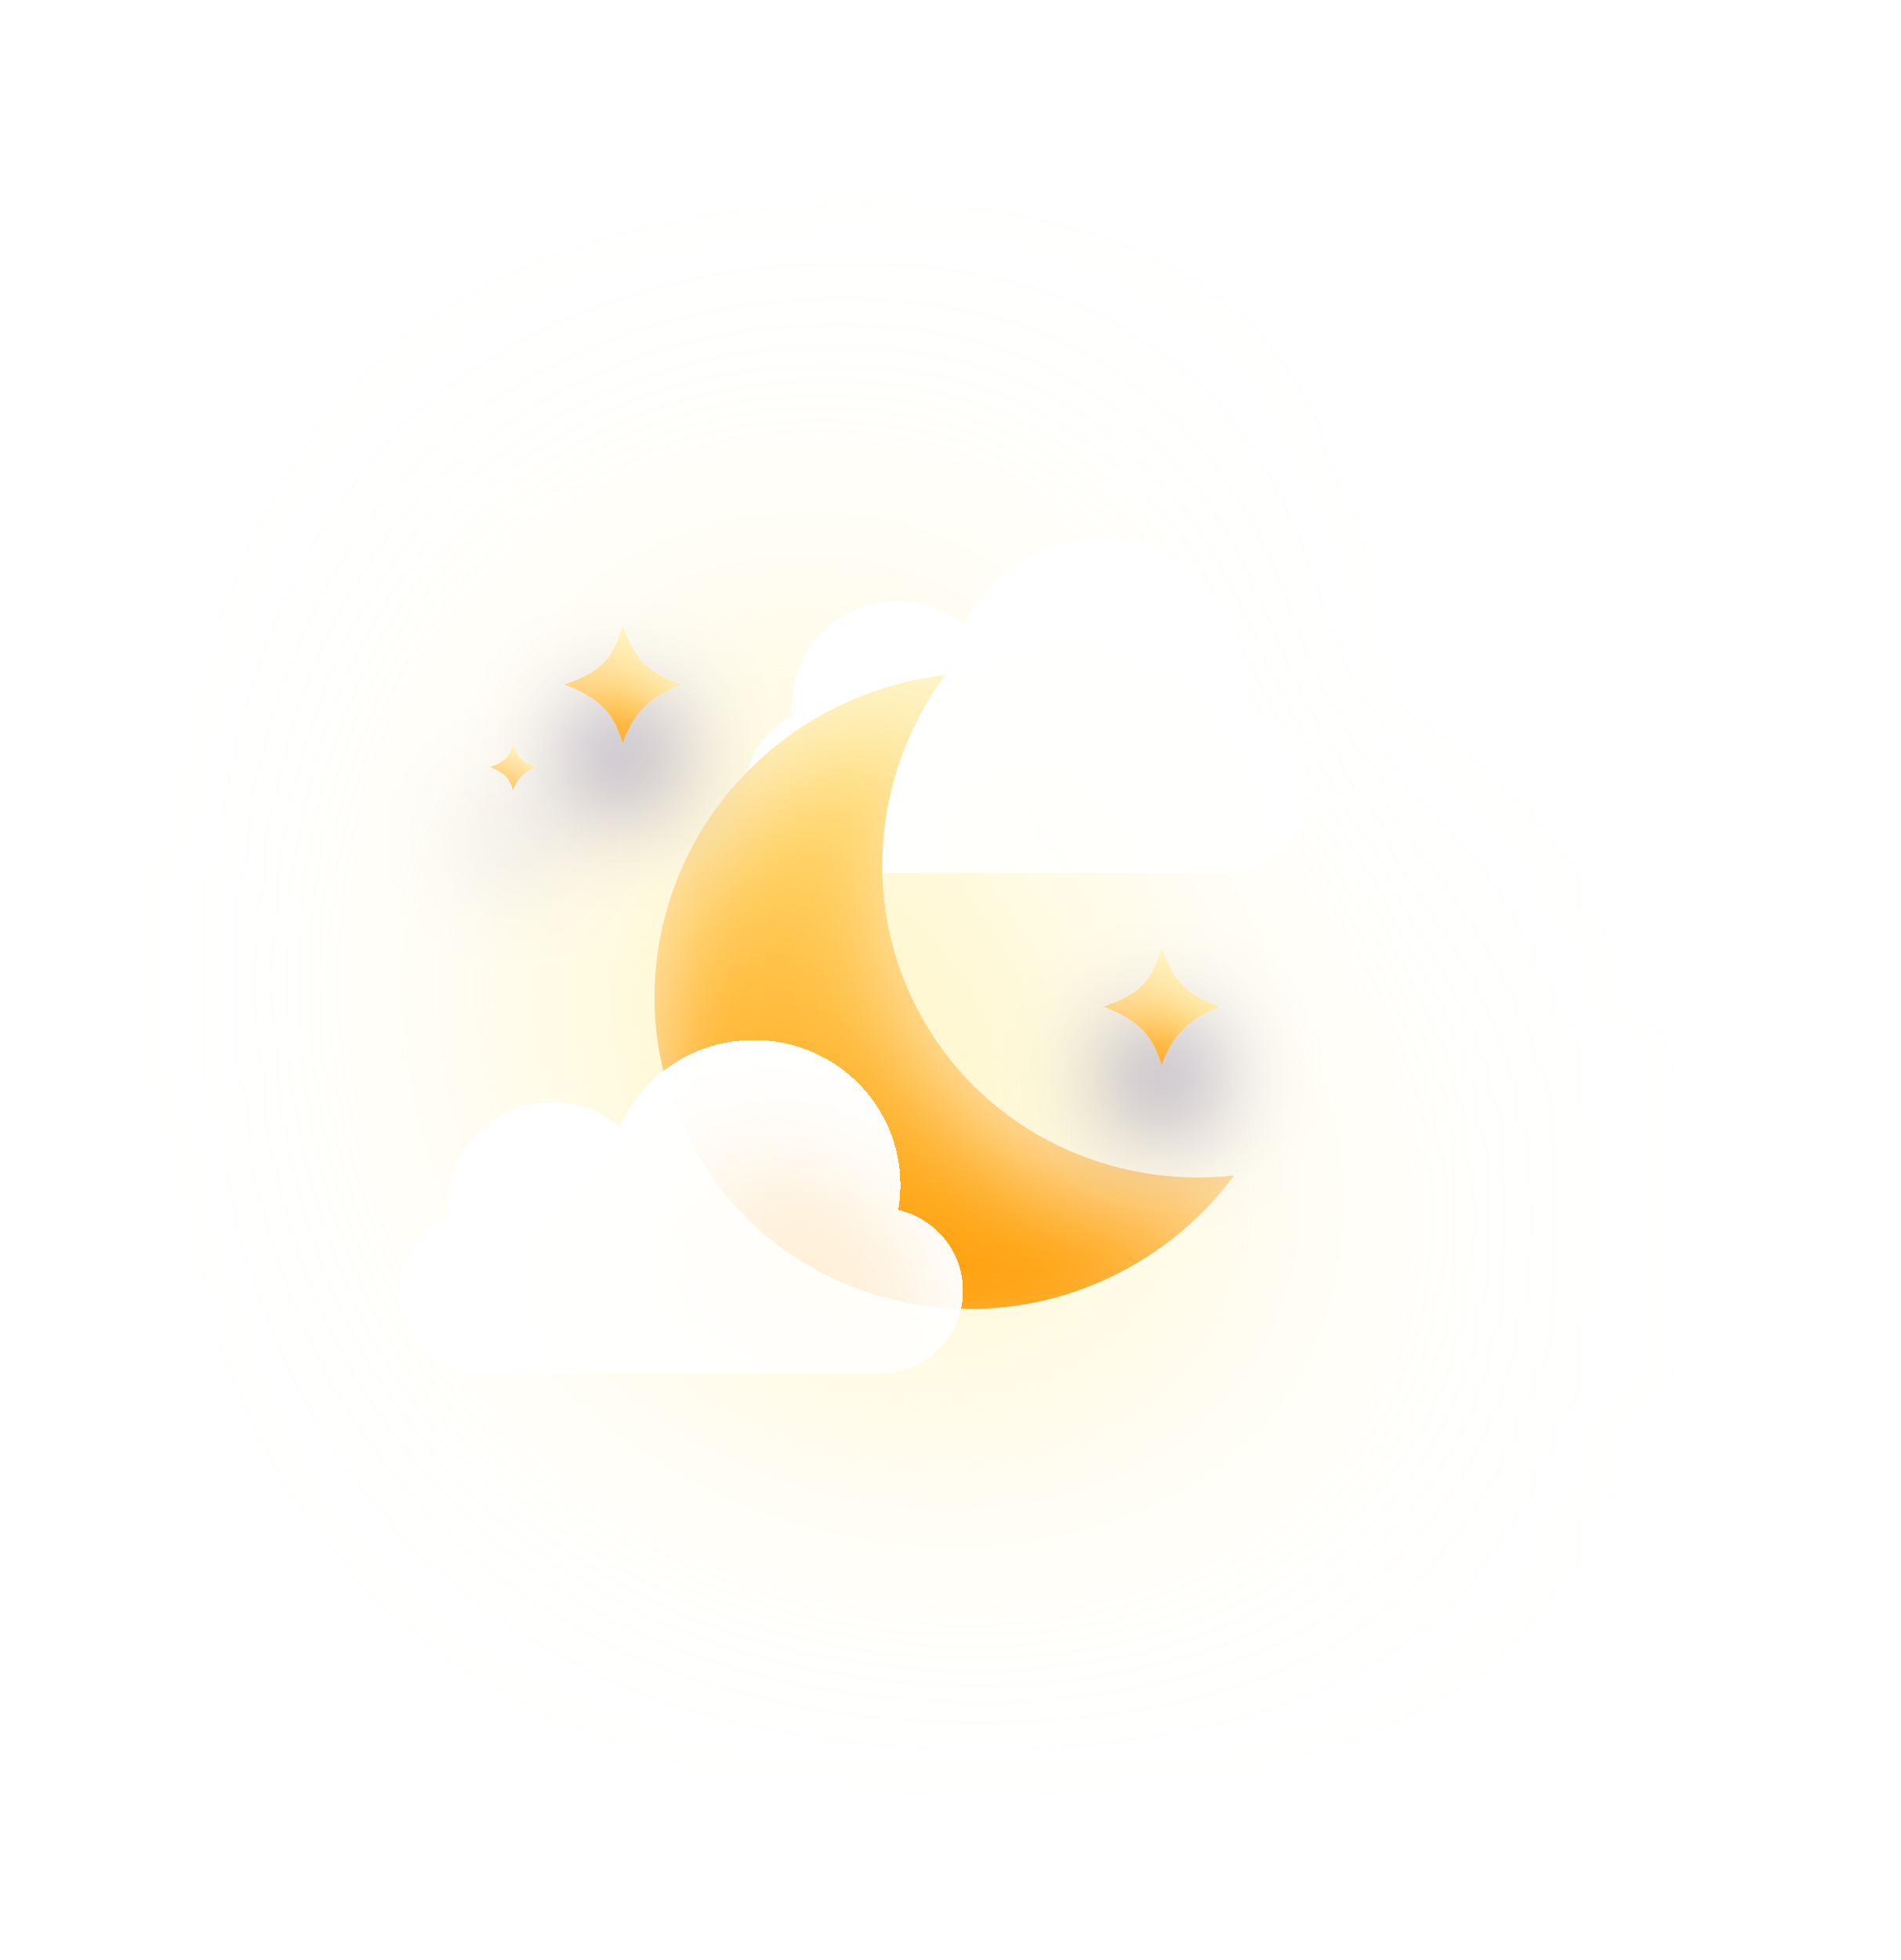
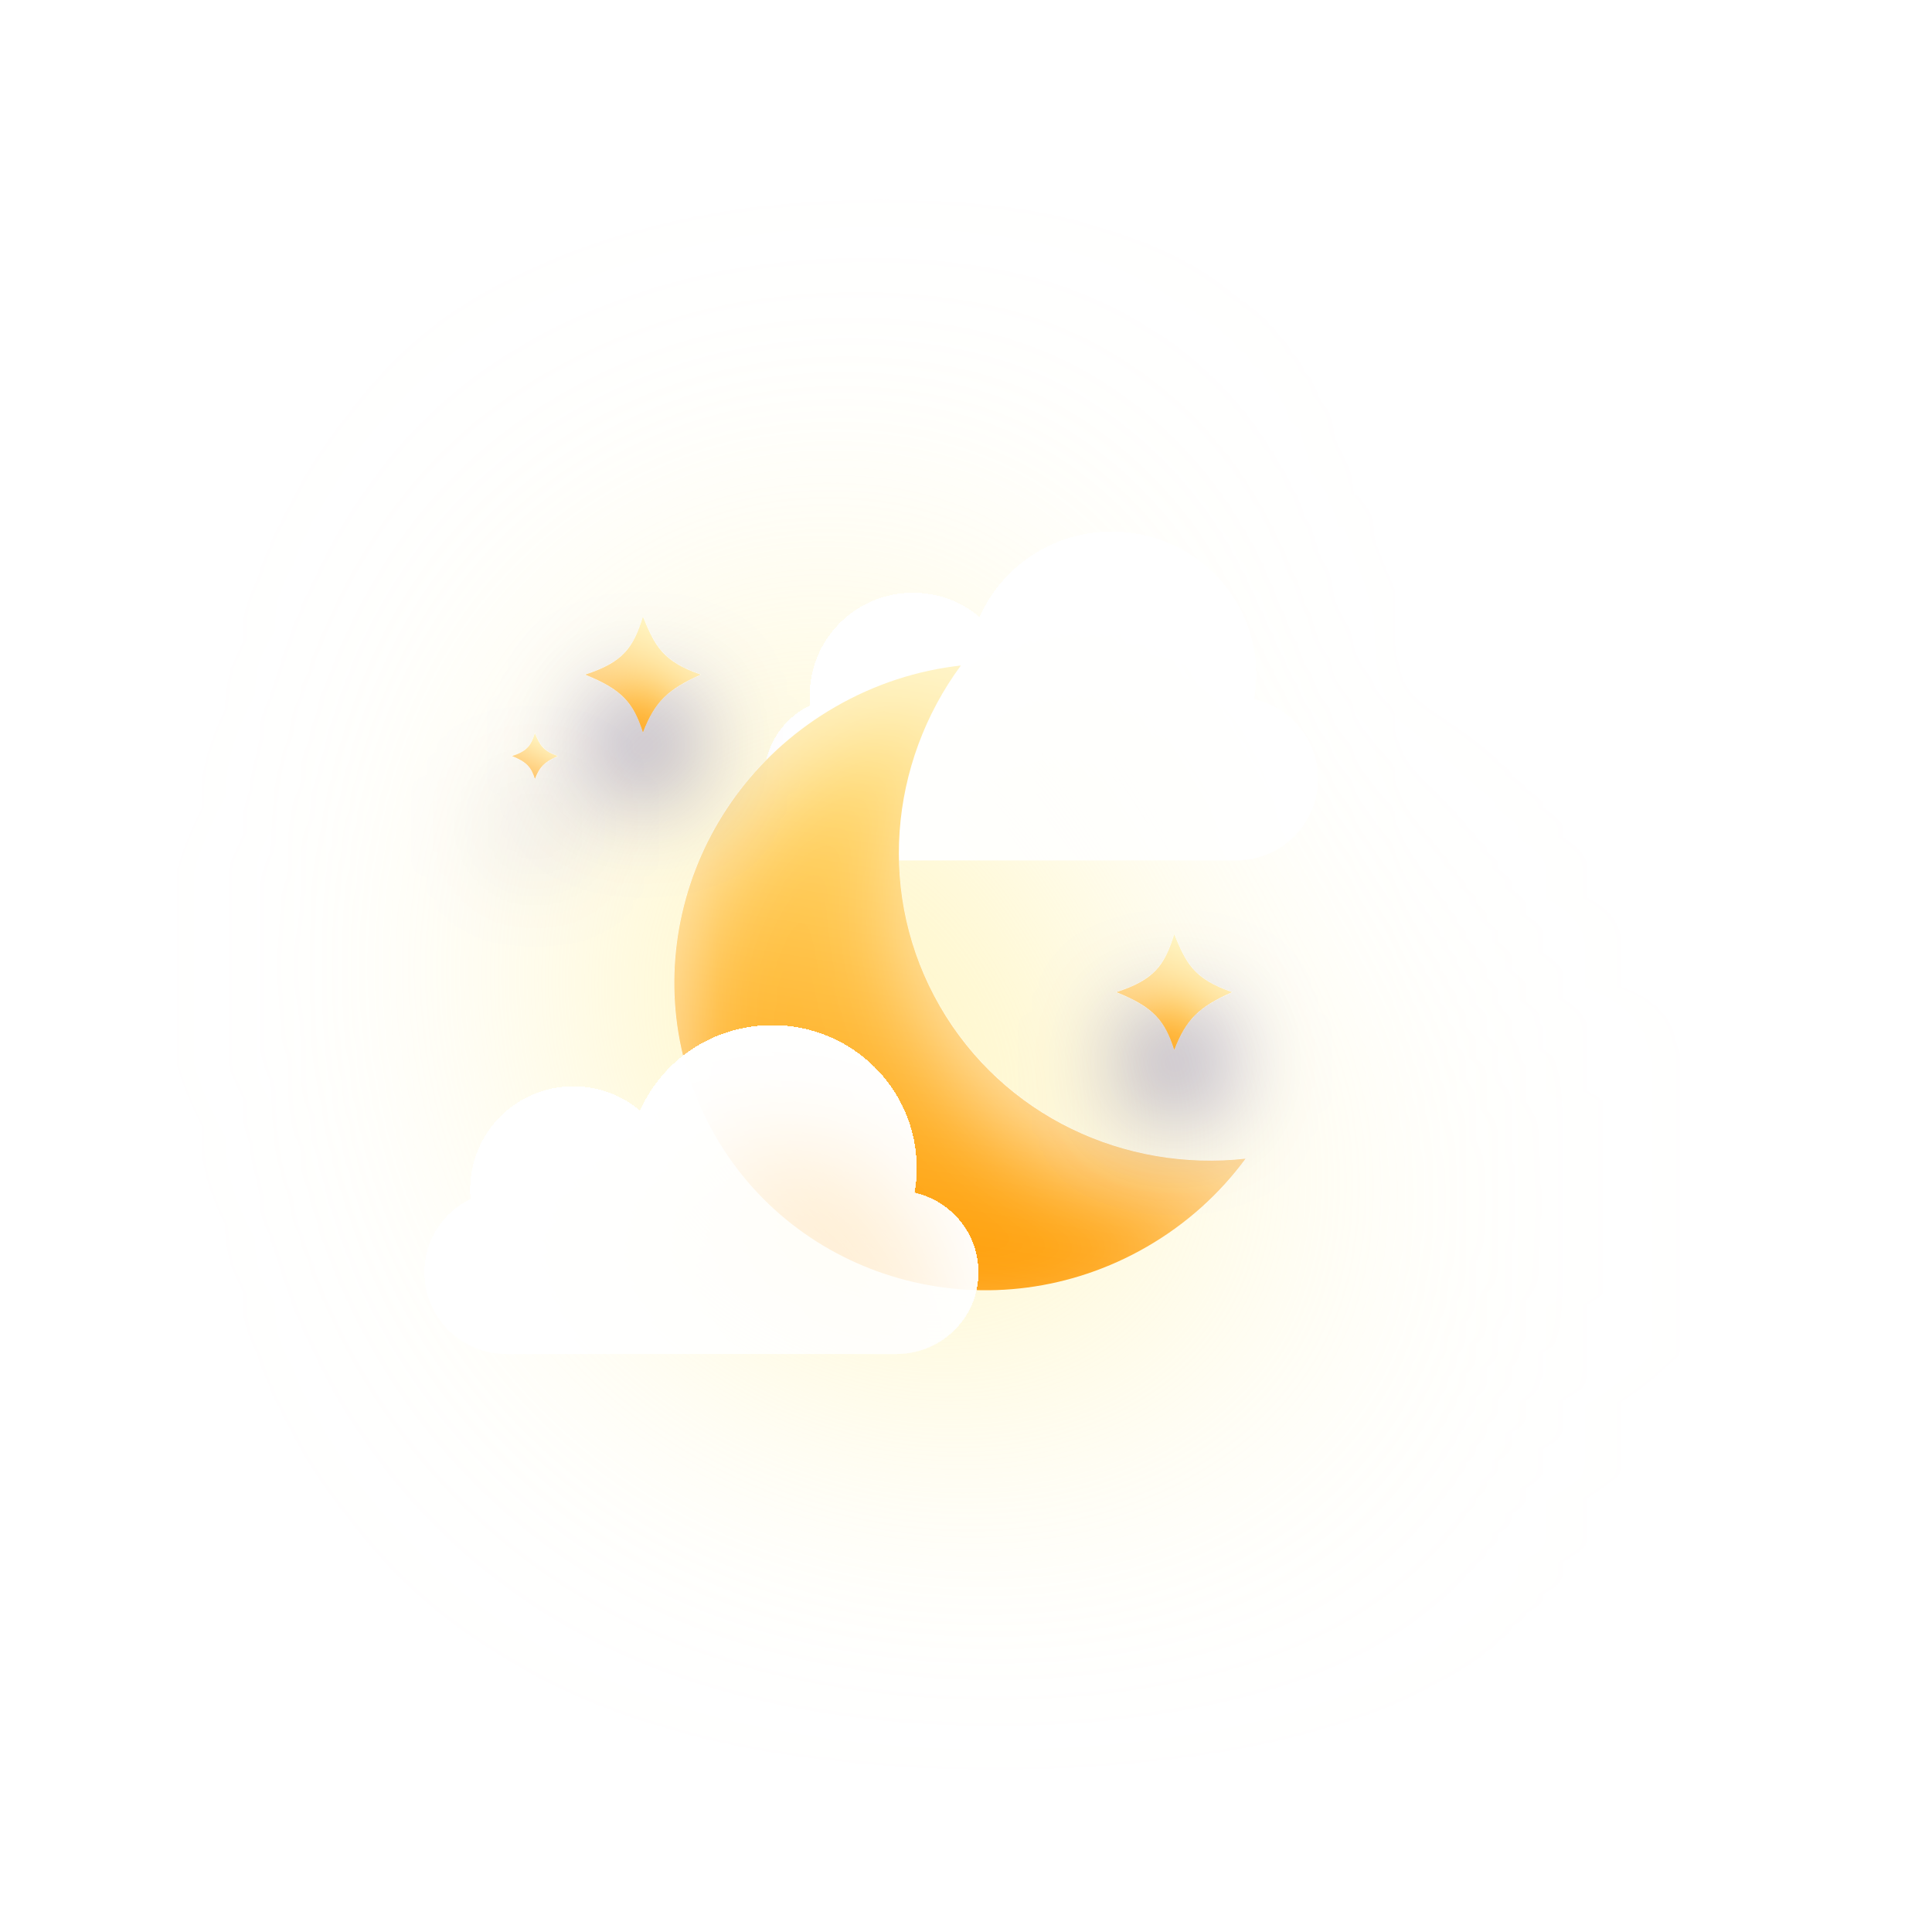
- <svg xmlns="http://www.w3.org/2000/svg" width="161" height="166" viewBox="0 0 161 166" fill="none">
+ <svg xmlns="http://www.w3.org/2000/svg" width="250" height="250" viewBox="0 0 161 166" fill="none">
  <g filter="url(#filter0_f_303_725)">
    <path d="M80.69 53.306C73.92 62.499 72.746 75.045 78.718 85.391C84.691 95.736 96.143 100.992 107.49 99.725C105.077 103 101.954 105.85 98.19 108.023C83.864 116.295 65.683 111.625 57.582 97.594C49.481 83.562 54.527 65.482 68.854 57.211C72.617 55.038 76.647 53.758 80.69 53.306Z" fill="#FFEE94" />
  </g>
  <g filter="url(#filter1_i_303_725)">
    <path d="M105.224 60.091C105.345 59.402 105.409 58.693 105.409 57.969C105.409 51.197 99.868 45.707 93.032 45.707C87.951 45.707 83.585 48.741 81.679 53.08C80.135 51.759 78.131 50.962 75.941 50.962C71.059 50.962 67.101 54.927 67.101 59.818C67.101 60.09 67.114 60.359 67.138 60.626C64.789 61.765 63.172 64.156 63.172 66.922C63.172 70.791 66.339 73.929 70.245 73.929H103.641C107.546 73.929 110.713 70.791 110.713 66.922C110.713 63.591 108.367 60.804 105.224 60.091Z" fill="url(#paint0_linear_303_725)" />
  </g>
  <g filter="url(#filter2_i_303_725)">
    <path d="M80.059 57.18C73.879 65.572 72.807 77.024 78.259 86.468C83.711 95.911 94.165 100.709 104.523 99.553C102.321 102.543 99.47 105.144 96.034 107.128C82.956 114.678 66.36 110.416 58.965 97.607C51.57 84.799 56.177 68.295 69.254 60.745C72.69 58.761 76.369 57.593 80.059 57.18Z" fill="url(#paint1_linear_303_725)" />
  </g>
  <g filter="url(#filter3_i_303_725)">
    <path d="M76.051 102.499C76.173 101.81 76.236 101.101 76.236 100.377C76.236 93.605 70.695 88.115 63.86 88.115C58.779 88.115 54.413 91.149 52.507 95.488C50.962 94.168 48.959 93.37 46.769 93.37C41.887 93.37 37.929 97.335 37.929 102.226C37.929 102.498 37.941 102.768 37.965 103.034C35.617 104.173 34 106.565 34 109.33C34 113.2 37.166 116.337 41.072 116.337H74.468C78.374 116.337 81.54 113.2 81.54 109.33C81.54 106 79.195 103.212 76.051 102.499Z" fill="url(#paint2_linear_303_725)" />
  </g>
  <g filter="url(#filter4_di_303_725)">
    <path d="M57.707 57.965C54.866 59.227 53.757 60.293 52.741 62.931C51.932 60.374 50.937 59.234 47.776 57.965C51.028 56.906 51.91 55.679 52.741 53C53.763 55.47 54.394 56.817 57.707 57.965Z" fill="url(#paint3_linear_303_725)" />
  </g>
  <g filter="url(#filter5_di_303_725)">
    <path d="M103.356 85.247C100.515 86.508 99.407 87.574 98.391 90.212C97.581 87.656 96.586 86.515 93.425 85.247C96.677 84.187 97.559 82.961 98.391 80.281C99.412 82.751 100.043 84.099 103.356 85.247Z" fill="url(#paint4_linear_303_725)" />
  </g>
  <g filter="url(#filter6_di_303_725)">
    <path d="M45.422 64.961C44.3 65.459 43.862 65.88 43.461 66.922C43.141 65.912 42.748 65.462 41.5 64.961C42.784 64.543 43.133 64.058 43.461 63C43.864 63.975 44.113 64.508 45.422 64.961Z" fill="url(#paint5_linear_303_725)" />
  </g>
  <defs>
    <filter id="filter0_f_303_725" x="0.717" y="0.306" width="159.773" height="164.807" filterUnits="userSpaceOnUse" color-interpolation-filters="sRGB">
      <feFlood flood-opacity="0" result="BackgroundImageFix" />
      <feBlend mode="normal" in="SourceGraphic" in2="BackgroundImageFix" result="shape" />
      <feGaussianBlur stdDeviation="26.5" result="effect1_foregroundBlur_303_725" />
    </filter>
    <filter id="filter1_i_303_725" x="63.172" y="45.707" width="47.54" height="38.222" filterUnits="userSpaceOnUse" color-interpolation-filters="sRGB">
      <feFlood flood-opacity="0" result="BackgroundImageFix" />
      <feBlend mode="normal" in="SourceGraphic" in2="BackgroundImageFix" result="shape" />
      <feColorMatrix in="SourceAlpha" type="matrix" values="0 0 0 0 0 0 0 0 0 0 0 0 0 0 0 0 0 0 127 0" result="hardAlpha" />
      <feOffset dy="11" />
      <feGaussianBlur stdDeviation="5" />
      <feComposite in2="hardAlpha" operator="arithmetic" k2="-1" k3="1" />
      <feColorMatrix type="matrix" values="0 0 0 0 1 0 0 0 0 1 0 0 0 0 1 0 0 0 1 0" />
      <feBlend mode="normal" in2="shape" result="effect1_innerShadow_303_725" />
    </filter>
    <filter id="filter2_i_303_725" x="55.437" y="57.18" width="49.086" height="57.681" filterUnits="userSpaceOnUse" color-interpolation-filters="sRGB">
      <feFlood flood-opacity="0" result="BackgroundImageFix" />
      <feBlend mode="normal" in="SourceGraphic" in2="BackgroundImageFix" result="shape" />
      <feColorMatrix in="SourceAlpha" type="matrix" values="0 0 0 0 0 0 0 0 0 0 0 0 0 0 0 0 0 0 127 0" result="hardAlpha" />
      <feOffset dy="4" />
      <feGaussianBlur stdDeviation="4" />
      <feComposite in2="hardAlpha" operator="arithmetic" k2="-1" k3="1" />
      <feColorMatrix type="matrix" values="0 0 0 0 1 0 0 0 0 1 0 0 0 0 1 0 0 0 0.55 0" />
      <feBlend mode="normal" in2="shape" result="effect1_innerShadow_303_725" />
    </filter>
    <filter id="filter3_i_303_725" x="34" y="88.115" width="47.54" height="38.222" filterUnits="userSpaceOnUse" color-interpolation-filters="sRGB">
      <feFlood flood-opacity="0" result="BackgroundImageFix" />
      <feBlend mode="normal" in="SourceGraphic" in2="BackgroundImageFix" result="shape" />
      <feColorMatrix in="SourceAlpha" type="matrix" values="0 0 0 0 0 0 0 0 0 0 0 0 0 0 0 0 0 0 127 0" result="hardAlpha" />
      <feOffset dy="11" />
      <feGaussianBlur stdDeviation="5" />
      <feComposite in2="hardAlpha" operator="arithmetic" k2="-1" k3="1" />
      <feColorMatrix type="matrix" values="0 0 0 0 1 0 0 0 0 1 0 0 0 0 1 0 0 0 1 0" />
      <feBlend mode="normal" in2="shape" result="effect1_innerShadow_303_725" />
    </filter>
    <filter id="filter4_di_303_725" x="39.008" y="50.233" width="27.466" height="27.466" filterUnits="userSpaceOnUse" color-interpolation-filters="sRGB">
      <feFlood flood-opacity="0" result="BackgroundImageFix" />
      <feColorMatrix in="SourceAlpha" type="matrix" values="0 0 0 0 0 0 0 0 0 0 0 0 0 0 0 0 0 0 127 0" result="hardAlpha" />
      <feOffset dy="6" />
      <feGaussianBlur stdDeviation="4.384" />
      <feColorMatrix type="matrix" values="0 0 0 0 0.279 0 0 0 0 0.233 0 0 0 0 0.537 0 0 0 1 0" />
      <feBlend mode="normal" in2="BackgroundImageFix" result="effect1_dropShadow_303_725" />
      <feBlend mode="normal" in="SourceGraphic" in2="effect1_dropShadow_303_725" result="shape" />
      <feColorMatrix in="SourceAlpha" type="matrix" values="0 0 0 0 0 0 0 0 0 0 0 0 0 0 0 0 0 0 127 0" result="hardAlpha" />
      <feOffset dy="4" />
      <feGaussianBlur stdDeviation="2" />
      <feComposite in2="hardAlpha" operator="arithmetic" k2="-1" k3="1" />
      <feColorMatrix type="matrix" values="0 0 0 0 1 0 0 0 0 1 0 0 0 0 1 0 0 0 0.44 0" />
      <feBlend mode="normal" in2="shape" result="effect2_innerShadow_303_725" />
    </filter>
    <filter id="filter5_di_303_725" x="84.658" y="77.514" width="27.466" height="27.466" filterUnits="userSpaceOnUse" color-interpolation-filters="sRGB">
      <feFlood flood-opacity="0" result="BackgroundImageFix" />
      <feColorMatrix in="SourceAlpha" type="matrix" values="0 0 0 0 0 0 0 0 0 0 0 0 0 0 0 0 0 0 127 0" result="hardAlpha" />
      <feOffset dy="6" />
      <feGaussianBlur stdDeviation="4.384" />
      <feColorMatrix type="matrix" values="0 0 0 0 0.279 0 0 0 0 0.233 0 0 0 0 0.537 0 0 0 1 0" />
      <feBlend mode="normal" in2="BackgroundImageFix" result="effect1_dropShadow_303_725" />
      <feBlend mode="normal" in="SourceGraphic" in2="effect1_dropShadow_303_725" result="shape" />
      <feColorMatrix in="SourceAlpha" type="matrix" values="0 0 0 0 0 0 0 0 0 0 0 0 0 0 0 0 0 0 127 0" result="hardAlpha" />
      <feOffset dy="4" />
      <feGaussianBlur stdDeviation="2" />
      <feComposite in2="hardAlpha" operator="arithmetic" k2="-1" k3="1" />
      <feColorMatrix type="matrix" values="0 0 0 0 1 0 0 0 0 1 0 0 0 0 1 0 0 0 0.44 0" />
      <feBlend mode="normal" in2="shape" result="effect2_innerShadow_303_725" />
    </filter>
    <filter id="filter6_di_303_725" x="32.733" y="60.233" width="21.456" height="21.456" filterUnits="userSpaceOnUse" color-interpolation-filters="sRGB">
      <feFlood flood-opacity="0" result="BackgroundImageFix" />
      <feColorMatrix in="SourceAlpha" type="matrix" values="0 0 0 0 0 0 0 0 0 0 0 0 0 0 0 0 0 0 127 0" result="hardAlpha" />
      <feOffset dy="6" />
      <feGaussianBlur stdDeviation="4.384" />
      <feColorMatrix type="matrix" values="0 0 0 0 0.279 0 0 0 0 0.233 0 0 0 0 0.537 0 0 0 1 0" />
      <feBlend mode="normal" in2="BackgroundImageFix" result="effect1_dropShadow_303_725" />
      <feBlend mode="normal" in="SourceGraphic" in2="effect1_dropShadow_303_725" result="shape" />
      <feColorMatrix in="SourceAlpha" type="matrix" values="0 0 0 0 0 0 0 0 0 0 0 0 0 0 0 0 0 0 127 0" result="hardAlpha" />
      <feOffset dy="4" />
      <feGaussianBlur stdDeviation="2" />
      <feComposite in2="hardAlpha" operator="arithmetic" k2="-1" k3="1" />
      <feColorMatrix type="matrix" values="0 0 0 0 1 0 0 0 0 1 0 0 0 0 1 0 0 0 0.44 0" />
      <feBlend mode="normal" in2="shape" result="effect2_innerShadow_303_725" />
    </filter>
    <linearGradient id="paint0_linear_303_725" x1="66.196" y1="71.409" x2="114.156" y2="35.544" gradientUnits="userSpaceOnUse">
      <stop stop-color="white" />
      <stop offset="1" stop-color="white" stop-opacity="0.58" />
    </linearGradient>
    <linearGradient id="paint1_linear_303_725" x1="81.405" y1="52.73" x2="71.593" y2="112.142" gradientUnits="userSpaceOnUse">
      <stop stop-color="#FFEE94" />
      <stop offset="1" stop-color="#FF9900" />
    </linearGradient>
    <linearGradient id="paint2_linear_303_725" x1="37.024" y1="113.817" x2="84.984" y2="77.952" gradientUnits="userSpaceOnUse">
      <stop stop-color="white" />
      <stop offset="1" stop-color="white" stop-opacity="0.58" />
    </linearGradient>
    <linearGradient id="paint3_linear_303_725" x1="51.305" y1="63.396" x2="55.978" y2="54.621" gradientUnits="userSpaceOnUse">
      <stop stop-color="#FF9900" />
      <stop offset="1" stop-color="#FFEE94" />
    </linearGradient>
    <linearGradient id="paint4_linear_303_725" x1="96.954" y1="90.677" x2="101.628" y2="81.903" gradientUnits="userSpaceOnUse">
      <stop stop-color="#FF9900" />
      <stop offset="1" stop-color="#FFEE94" />
    </linearGradient>
    <linearGradient id="paint5_linear_303_725" x1="42.894" y1="67.105" x2="44.739" y2="63.64" gradientUnits="userSpaceOnUse">
      <stop stop-color="#FF9900" />
      <stop offset="1" stop-color="#FFEE94" />
    </linearGradient>
  </defs>
</svg>
